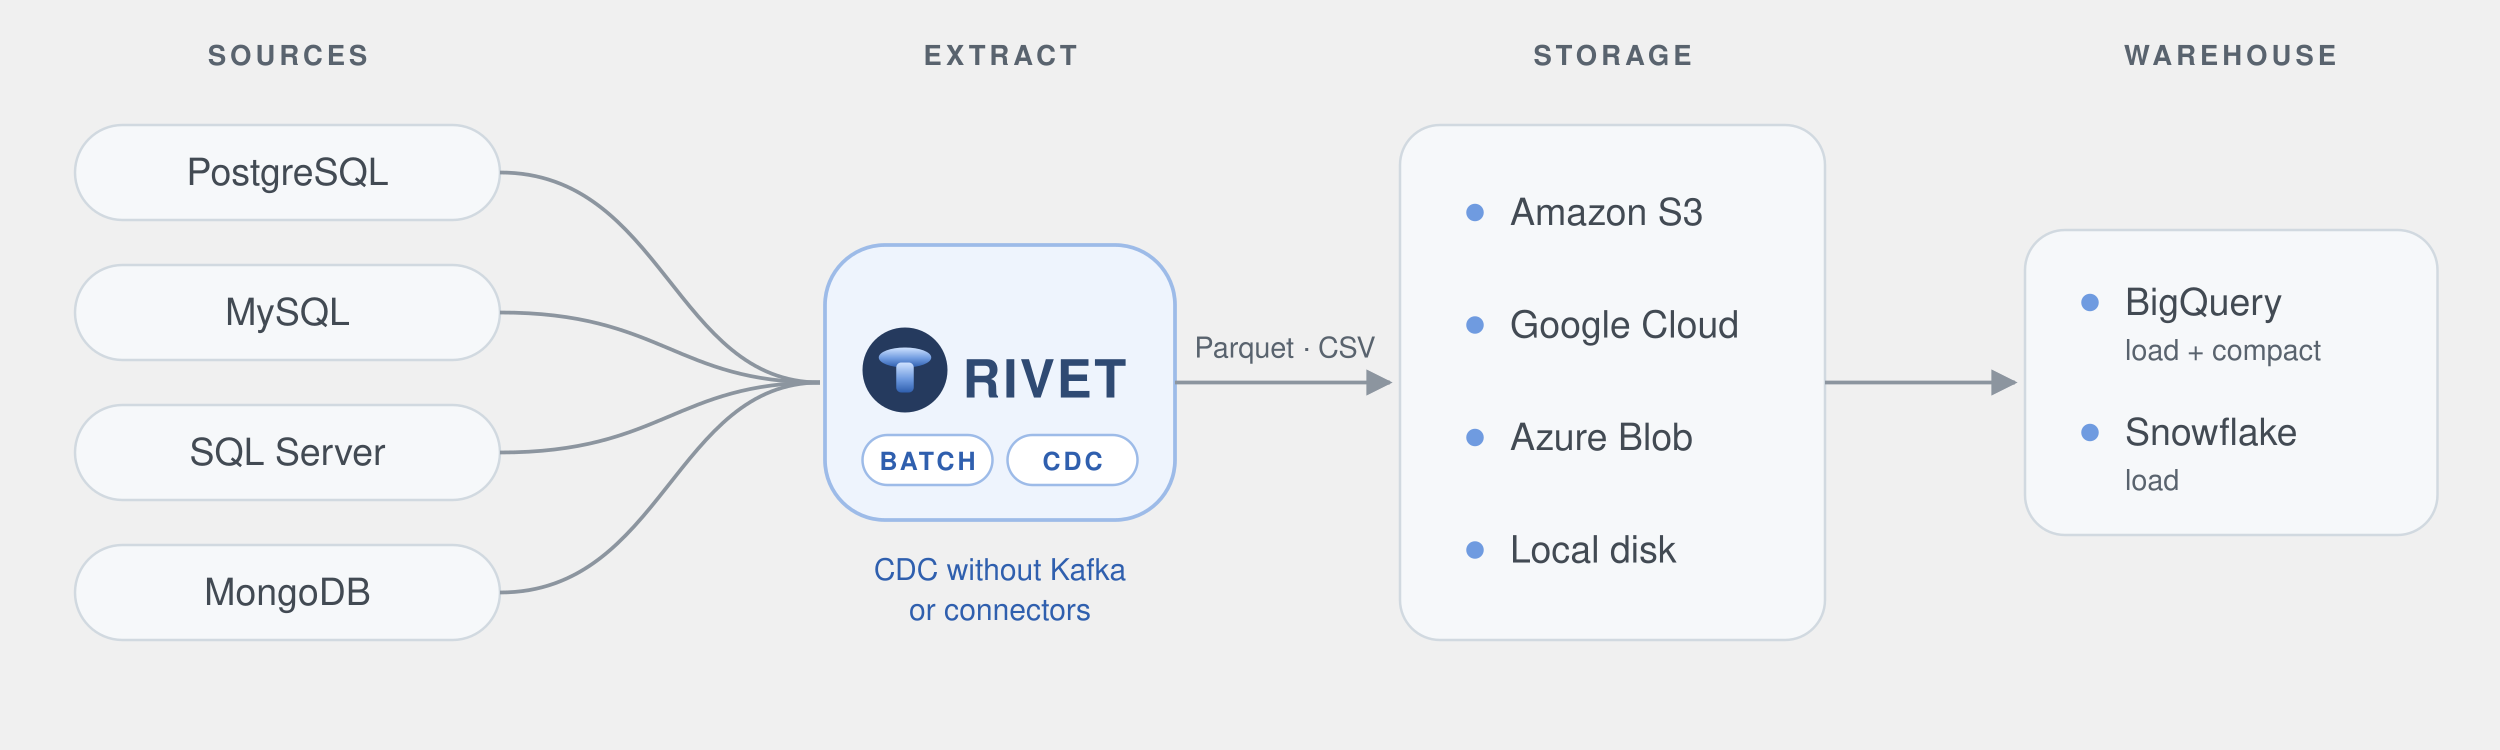
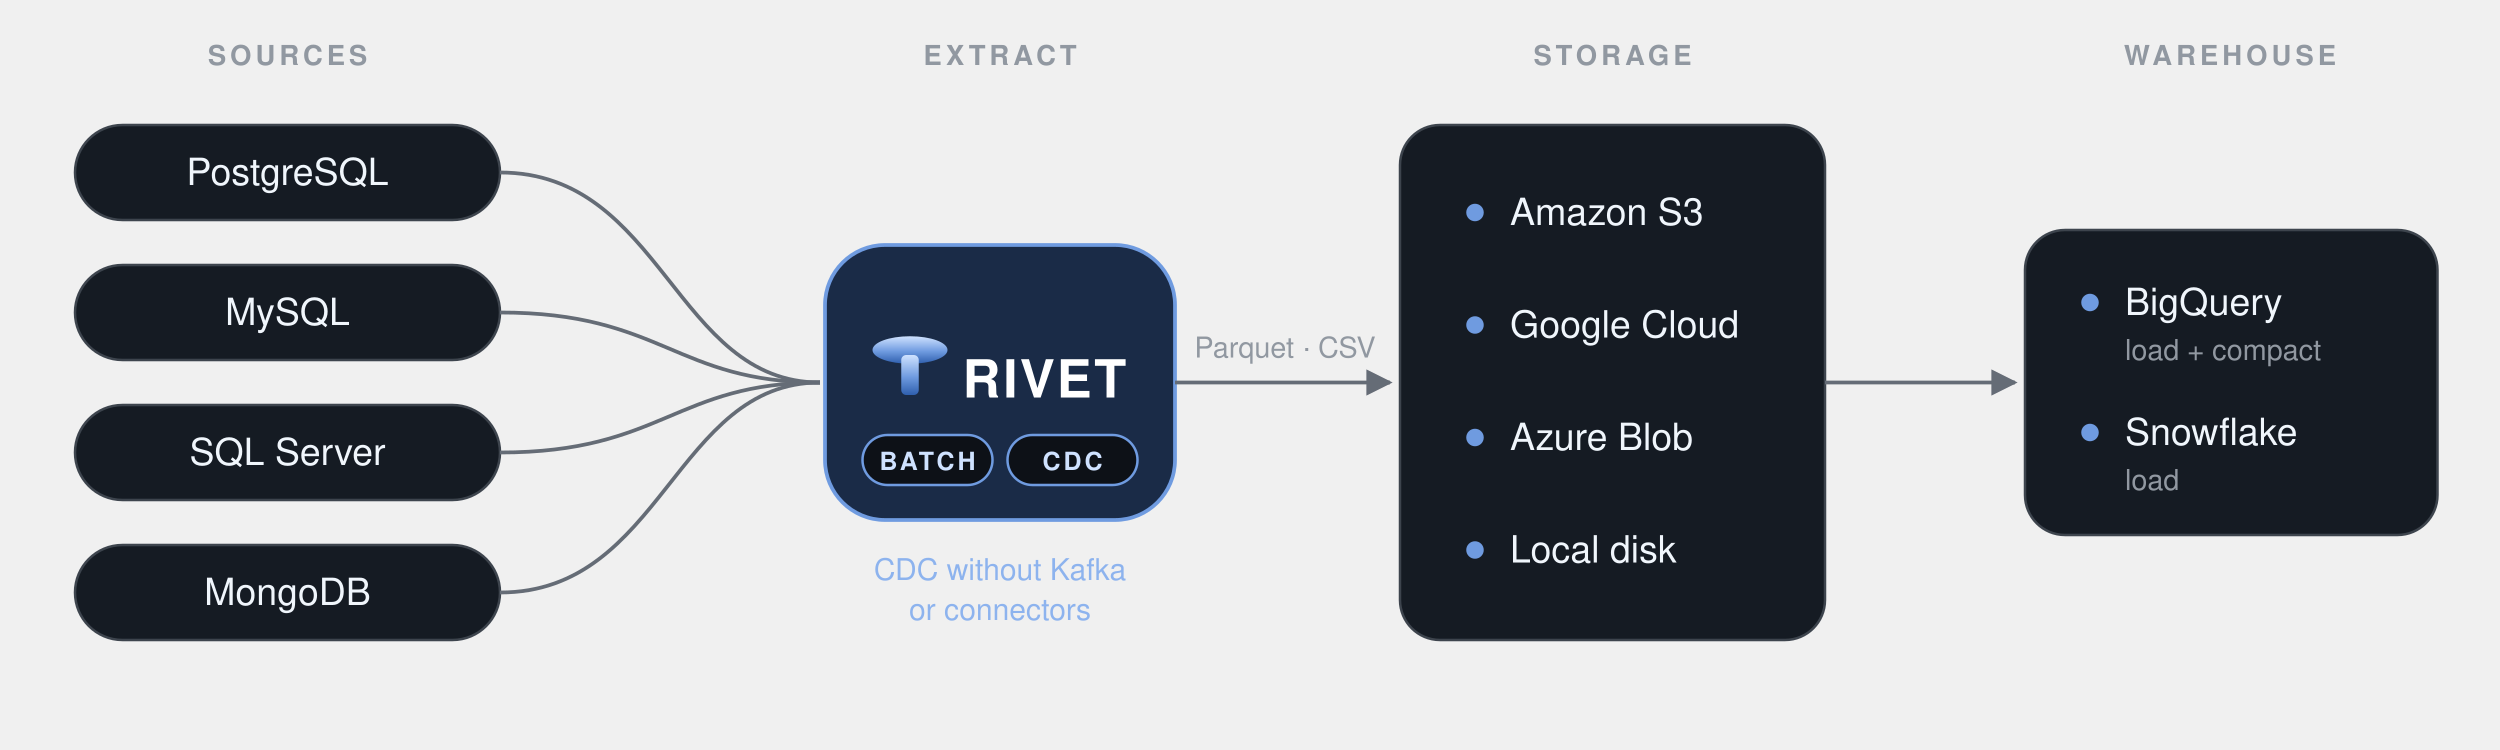
<svg xmlns="http://www.w3.org/2000/svg" viewBox="0 0 1000 300" width="1000" height="300" role="img" aria-label="PostgreSQL, MySQL, SQL Server and MongoDB flow through rivet, batch or CDC with no Kafka or connectors, to S3, GCS, Azure Blob or local disk, then into BigQuery (load and compact) or Snowflake (load)">
  <defs>
    <linearGradient id="steel" x1="0" y1="0" x2="0" y2="1">
      <stop offset="0" stop-color="#cfe2ff" />
      <stop offset="0.55" stop-color="#6f9be0" />
      <stop offset="1" stop-color="#2f5fae" />
    </linearGradient>
    <marker id="arrow" viewBox="0 0 10 10" refX="9" refY="5" markerWidth="7" markerHeight="7" orient="auto-start-reverse">
      <path class="head" d="M0,0 L10,5 L0,10 z" />
    </marker>
    <style>
      text { font-family: -apple-system, BlinkMacSystemFont, "Segoe UI", Helvetica, Arial, sans-serif; }
      .cap { font-size: 11px; font-weight: 600; letter-spacing: 1.6px; fill: #59636e; }
      .pill { fill: #f6f8fa; stroke: #d1d9e0; stroke-width: 1; }
      .card { fill: #f6f8fa; stroke: #d1d9e0; stroke-width: 1; }
      .label { font-size: 15px; font-weight: 500; fill: #424a53; }
      .edge { fill: none; stroke: #8c959f; stroke-width: 1.5; }
      .head { fill: #8c959f; }
      .note { font-size: 11.5px; fill: #59636e; }
      .dot { fill: #6f9be0; }
-       .node { fill: #eef4fd; stroke: #9dbbe8; stroke-width: 1.5; }
-       .halo { fill: #253a5e; }
-       .brand { font-size: 21px; font-weight: 800; letter-spacing: 1px; fill: #2f4a73; }
-       .chip { fill: #ffffff; stroke: #9dbbe8; stroke-width: 1; }
-       .chiptext { font-size: 10px; font-weight: 700; letter-spacing: 1.2px; fill: #2f5fae; }
+       .node { fill: #0d1117; stroke: #2f5fae; stroke-width: 1.5; }
+       .brand { font-size: 21px; font-weight: 800; letter-spacing: 1px; fill: #ffffff; }
+       .chip { fill: #16233a; stroke: #2f5fae; stroke-width: 1; }
+       .chiptext { font-size: 10px; font-weight: 700; letter-spacing: 1.2px; fill: #cfe2ff; }
      .hint { font-size: 12px; font-weight: 500; fill: #2f5fae; }
      .muted { font-size: 11.5px; fill: #59636e; }
+         .cap { fill: #9198a1; }
+         .pill, .card { fill: #151b23; stroke: #3d444d; }
+         .label { fill: #f0f6fc; }
+         .edge { stroke: #656c76; }
+         .head { fill: #656c76; }
+         .note { fill: #9198a1; }
+         .node { fill: #1a2b47; stroke: #6f9be0; }
+         .chip { fill: #0d1117; stroke: #6f9be0; }
+         .hint { fill: #8db3ee; }
+         .muted { fill: #9198a1; }
    </style>
  </defs>
  <text class="cap" x="115" y="26" text-anchor="middle">SOURCES</text>
  <text class="cap" x="400" y="26" text-anchor="middle">EXTRACT</text>
  <text class="cap" x="645" y="26" text-anchor="middle">STORAGE</text>
  <text class="cap" x="892" y="26" text-anchor="middle">WAREHOUSE</text>
  <rect class="pill" x="30" y="50" width="170" height="38" rx="19" />
  <text class="label" x="115" y="74" text-anchor="middle">PostgreSQL</text>
  <rect class="pill" x="30" y="106" width="170" height="38" rx="19" />
  <text class="label" x="115" y="130" text-anchor="middle">MySQL</text>
  <rect class="pill" x="30" y="162" width="170" height="38" rx="19" />
  <text class="label" x="115" y="186" text-anchor="middle">SQL Server</text>
  <rect class="pill" x="30" y="218" width="170" height="38" rx="19" />
  <text class="label" x="115" y="242" text-anchor="middle">MongoDB</text>
  <path class="edge" d="M200,69 C265,69 270,153 328,153" />
  <path class="edge" d="M200,125 C265,125 270,153 328,153" />
  <path class="edge" d="M200,181 C265,181 270,153 328,153" />
  <path class="edge" d="M200,237 C265,237 270,153 328,153" />
  <rect class="node" x="330" y="98" width="140" height="110" rx="24" />
-   <circle class="halo" cx="362" cy="148" r="17" />
-   <ellipse cx="362" cy="143" rx="10.5" ry="4" fill="url(#steel)" />
-   <rect x="358.5" y="145" width="7" height="12" rx="2" fill="url(#steel)" />
+   <ellipse cx="364" cy="140" rx="15" ry="5.5" fill="url(#steel)" />
+   <rect x="360.5" y="142" width="7" height="16" rx="2" fill="url(#steel)" />
  <text class="brand" x="385" y="159">RIVET</text>
  <rect class="chip" x="345" y="174" width="52" height="20" rx="10" />
  <text class="chiptext" x="371" y="188" text-anchor="middle">BATCH</text>
  <rect class="chip" x="403" y="174" width="52" height="20" rx="10" />
  <text class="chiptext" x="429" y="188" text-anchor="middle">CDC</text>
  <text class="hint" x="400" y="232" text-anchor="middle">CDC without Kafka</text>
  <text class="hint" x="400" y="248" text-anchor="middle">or connectors</text>
  <path class="edge" d="M470,153 L556,153" marker-end="url(#arrow)" />
  <text class="note" x="514" y="143" text-anchor="middle">Parquet · CSV</text>
  <rect class="card" x="560" y="50" width="170" height="206" rx="16" />
  <circle class="dot" cx="590" cy="85" r="3.5" />
  <text class="label" x="604" y="90">Amazon S3</text>
  <circle class="dot" cx="590" cy="130" r="3.5" />
  <text class="label" x="604" y="135">Google Cloud</text>
  <circle class="dot" cx="590" cy="175" r="3.5" />
  <text class="label" x="604" y="180">Azure Blob</text>
  <circle class="dot" cx="590" cy="220" r="3.5" />
  <text class="label" x="604" y="225">Local disk</text>
  <path class="edge" d="M730,153 L806,153" marker-end="url(#arrow)" />
  <rect class="card" x="810" y="92" width="165" height="122" rx="16" />
  <circle class="dot" cx="836" cy="121" r="3.5" />
  <text class="label" x="850" y="126">BigQuery</text>
  <text class="muted" x="850" y="144">load + compact</text>
  <circle class="dot" cx="836" cy="173" r="3.5" />
  <text class="label" x="850" y="178">Snowflake</text>
  <text class="muted" x="850" y="196">load</text>
</svg>
